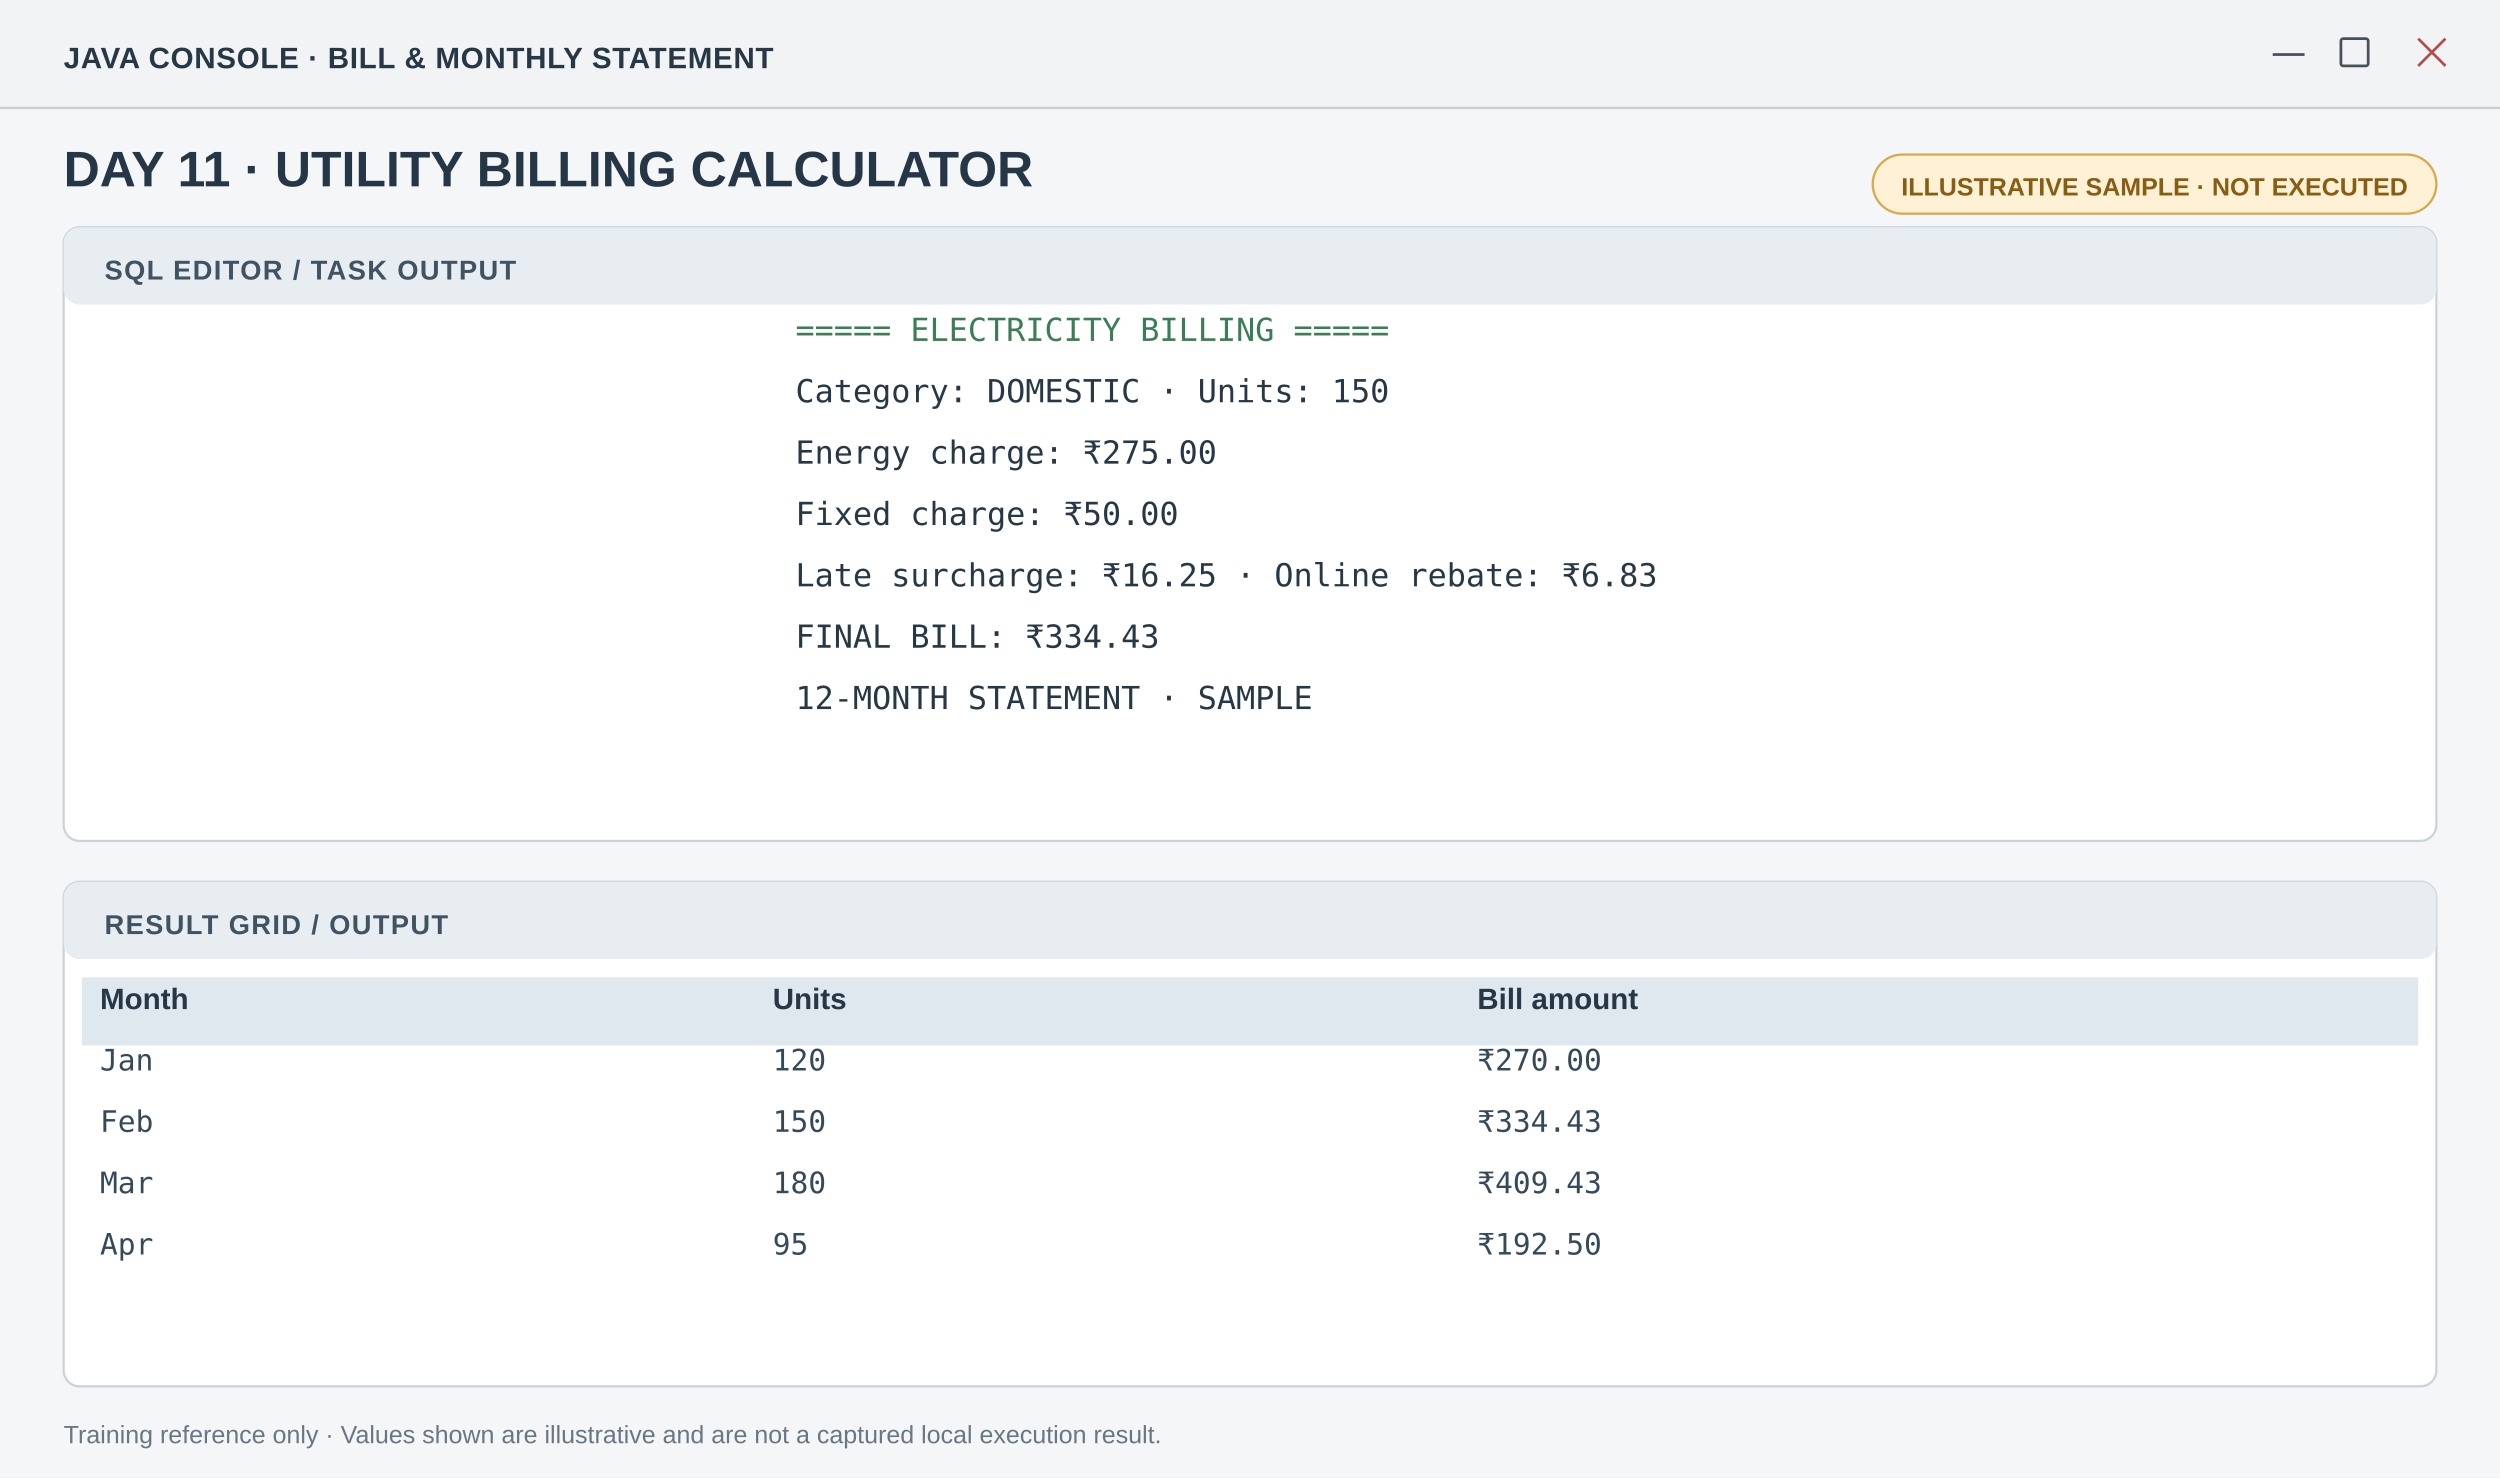
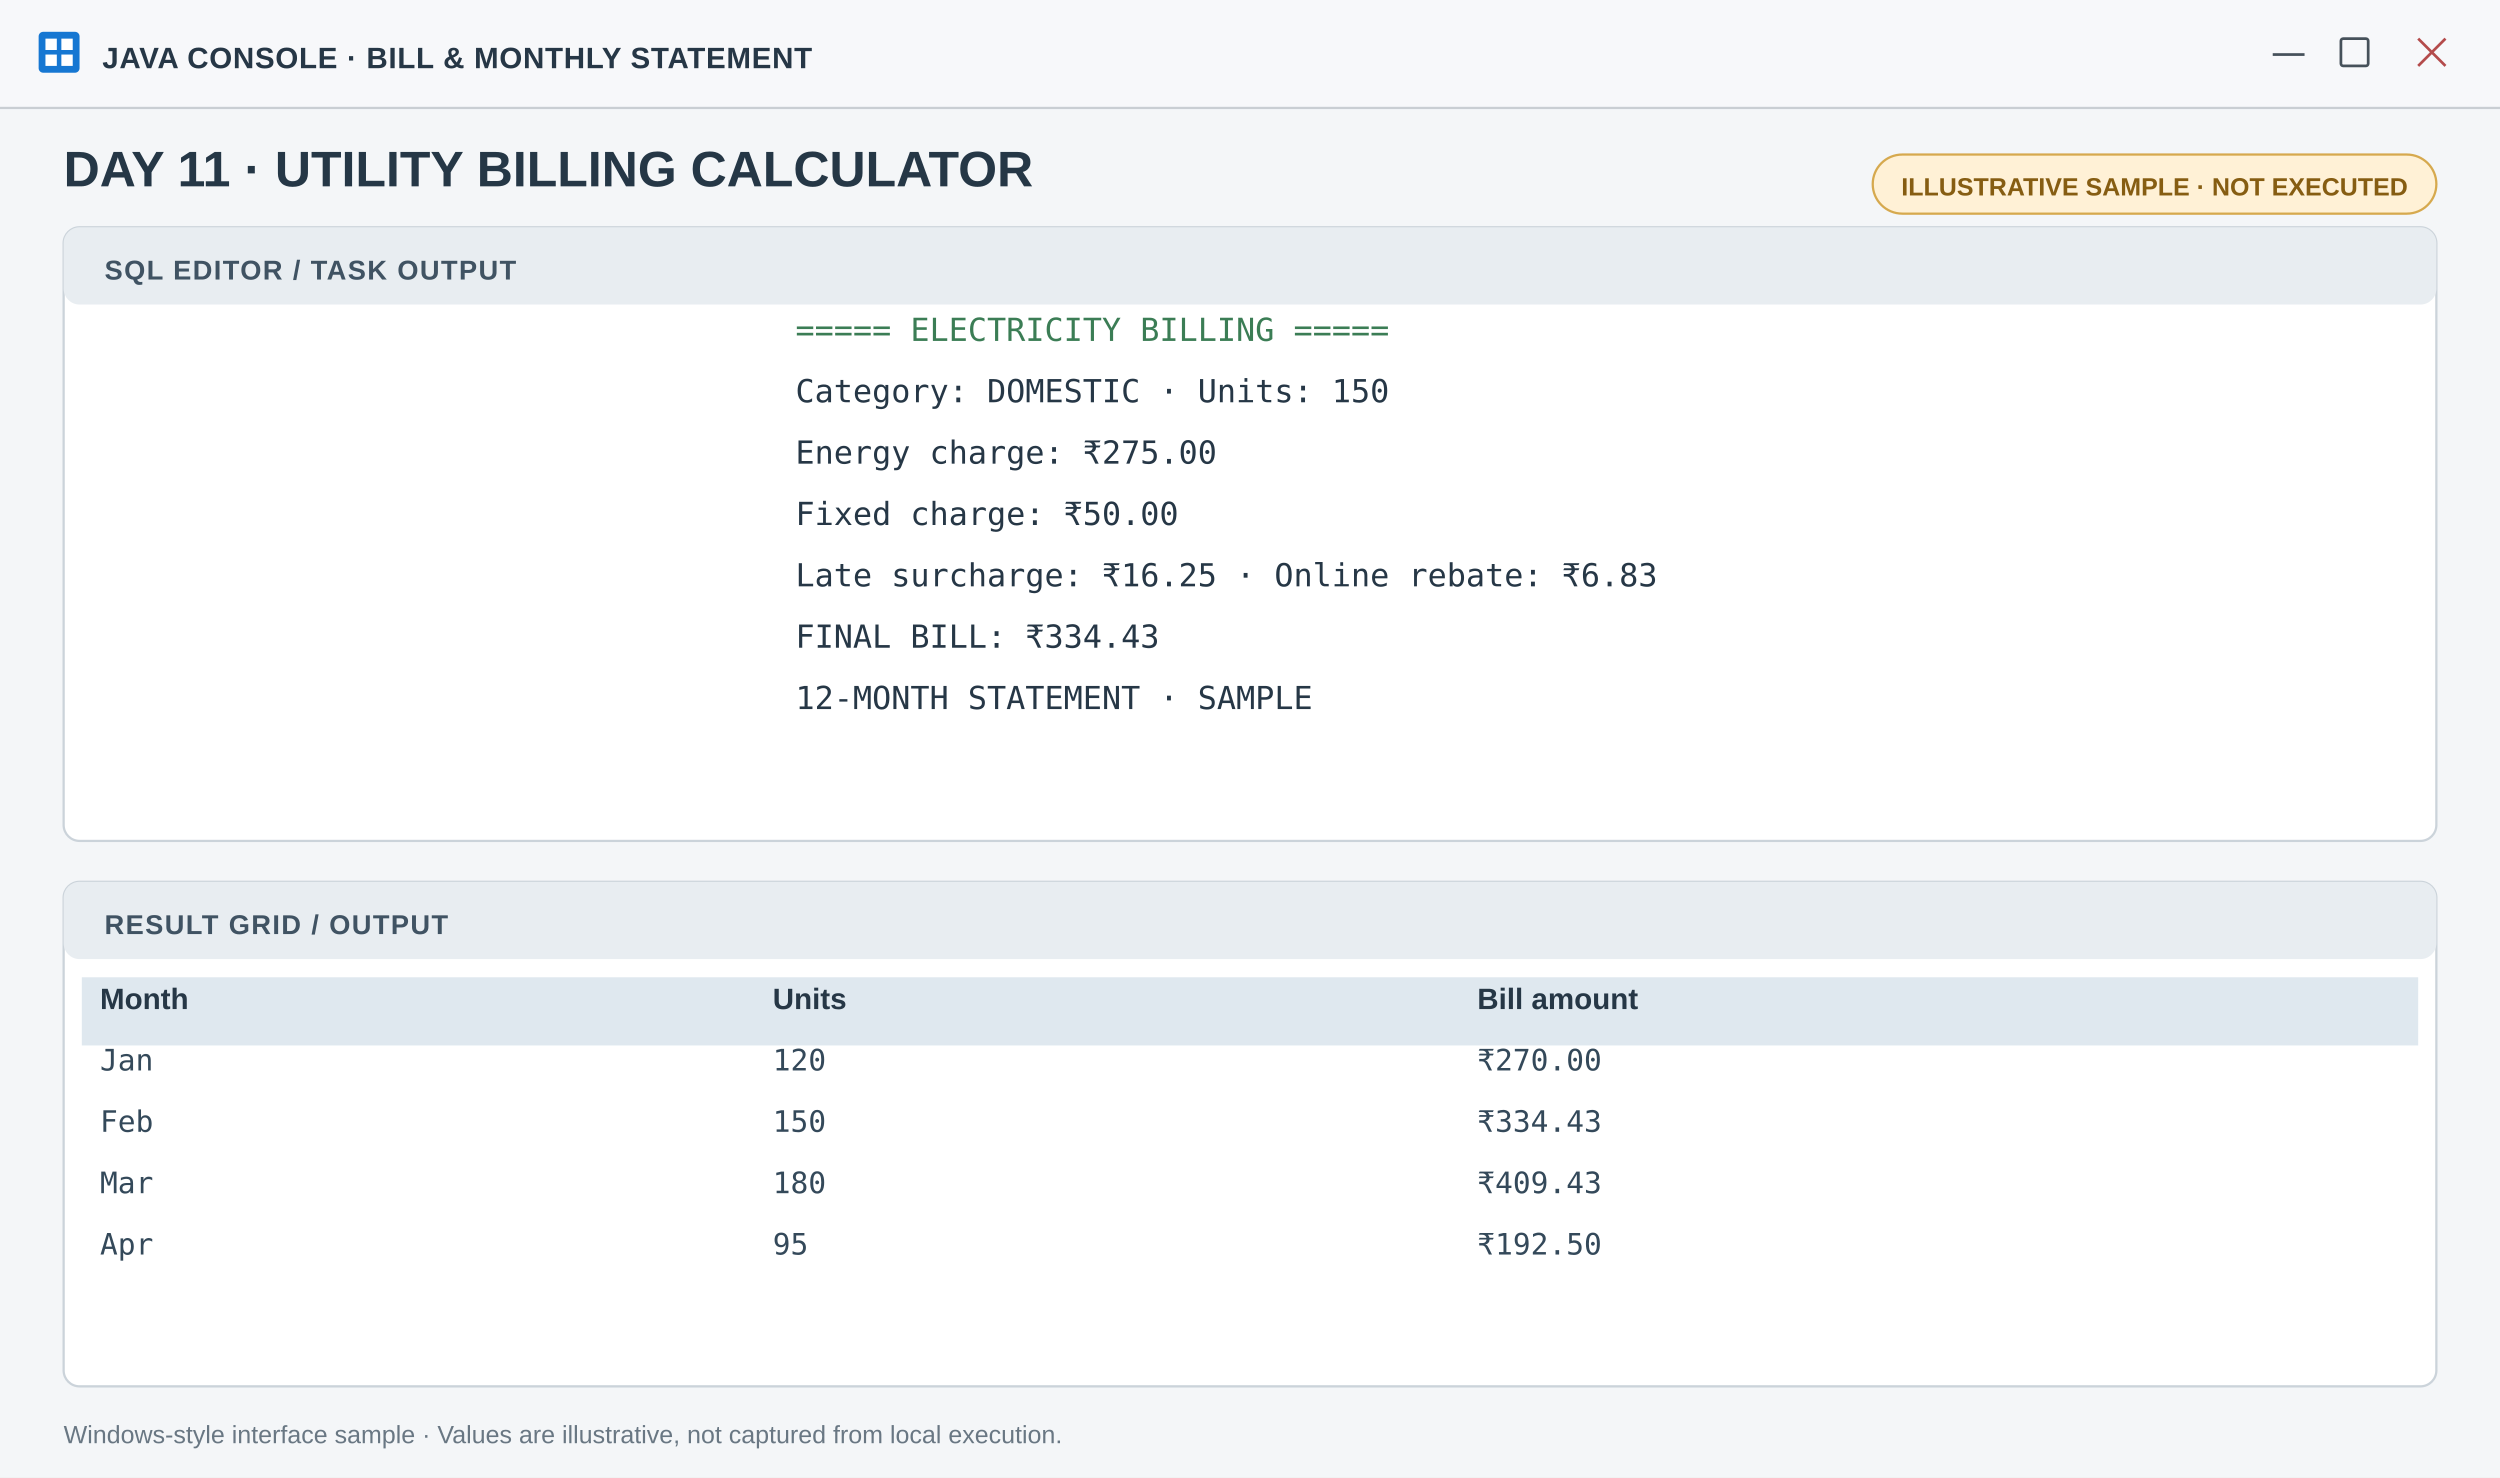
<svg xmlns="http://www.w3.org/2000/svg" width="1100" height="650" viewBox="0 0 1100 650">
  <rect width="1100" height="650" fill="#f4f6f8" />
-   <rect x="0" y="0" width="1100" height="48" fill="#f1f3f4" />
+   <rect x="0" y="0" width="1100" height="48" fill="#f7f8fa" />
  <line x1="0" y1="47.5" x2="1100" y2="47.5" stroke="#c9ced3" />
-   <text x="28" y="30" class="bar">JAVA CONSOLE · BILL &amp; MONTHLY STATEMENT</text>
+   <g transform="translate(17 14)">
+     <rect width="18" height="18" rx="2" fill="#1677d2" />
+     <path d="M3 3h5v5H3zm7 0h5v5h-5zM3 10h5v5H3zm7 0h5v5h-5z" fill="#fff" />
+   </g>
+   <text x="45" y="30" class="bar">JAVA CONSOLE · BILL &amp; MONTHLY STATEMENT</text>
  <text x="28" y="82" class="title">DAY 11 · UTILITY BILLING CALCULATOR</text>
  <rect x="28" y="100" width="1044" height="270" rx="7" fill="#fff" stroke="#cbd3da" />
  <rect x="28" y="100" width="1044" height="34" rx="7" fill="#e8edf1" />
  <text x="46" y="123" class="tab">SQL EDITOR / TASK OUTPUT</text>
  <text x="350" y="150" class="comment">===== ELECTRICITY BILLING =====</text>
  <text x="350" y="177" class="code">Category: DOMESTIC · Units: 150</text>
  <text x="350" y="204" class="code">Energy charge: ₹275.00</text>
  <text x="350" y="231" class="code">Fixed charge: ₹50.00</text>
  <text x="350" y="258" class="code">Late surcharge: ₹16.25 · Online rebate: ₹6.83</text>
  <text x="350" y="285" class="code">FINAL BILL: ₹334.43</text>
  <text x="350" y="312" class="code">12-MONTH STATEMENT · SAMPLE</text>
  <rect x="28" y="388" width="1044" height="222" rx="7" fill="#fff" stroke="#cbd3da" />
  <rect x="28" y="388" width="1044" height="34" rx="7" fill="#e8edf1" />
  <text x="46" y="411" class="tab">RESULT GRID / OUTPUT</text>
  <rect x="36" y="430" width="1028" height="30" fill="#dfe8ef" />
  <text x="44" y="444" class="head">Month</text>
  <text x="340" y="444" class="head">Units</text>
  <text x="650" y="444" class="head">Bill amount</text>
  <text x="44" y="471" class="cell">Jan</text>
  <text x="340" y="471" class="cell">120</text>
  <text x="650" y="471" class="cell">₹270.00</text>
  <text x="44" y="498" class="cell">Feb</text>
  <text x="340" y="498" class="cell">150</text>
  <text x="650" y="498" class="cell">₹334.43</text>
  <text x="44" y="525" class="cell">Mar</text>
  <text x="340" y="525" class="cell">180</text>
  <text x="650" y="525" class="cell">₹409.43</text>
  <text x="44" y="552" class="cell">Apr</text>
  <text x="340" y="552" class="cell">95</text>
  <text x="650" y="552" class="cell">₹192.50</text>
  <rect x="824" y="68" width="248" height="26" rx="13" fill="#fff1d6" stroke="#d6a94e" />
  <text x="948" y="86" text-anchor="middle" class="sample">ILLUSTRATIVE SAMPLE · NOT EXECUTED</text>
-   <text x="28" y="635" class="foot">Training reference only · Values shown are illustrative and are not a captured local execution result.</text>
+   <text x="28" y="635" class="foot">Windows-style interface sample · Values are illustrative, not captured from local execution.</text>
  <g fill="none" stroke="#46515a" stroke-width="1.2">
    <path d="M1000 24h14" />
    <rect x="1030" y="17" width="12" height="12" rx="1" />
    <path d="M1064 17l12 12m0-12l-12 12" stroke="#b44b4b" />
  </g>
  <style>
 .bar{font:600 13px Arial,sans-serif;fill:#263746;letter-spacing:.3px}.title{font:700 22px Arial,sans-serif;fill:#253746}
 .tab{font:600 12px Arial,sans-serif;fill:#405363;letter-spacing:.6px}.comment{font:14px Consolas,monospace;fill:#3b7d55}
 .code{font:14px Consolas,monospace;fill:#263746}.head{font:600 13px Arial,sans-serif;fill:#263746}
 .cell{font:13px Consolas,monospace;fill:#34495a}.sample{font:700 11px Arial,sans-serif;fill:#865d12}
 .foot{font:11px Arial,sans-serif;fill:#697783}
 </style>
</svg>
